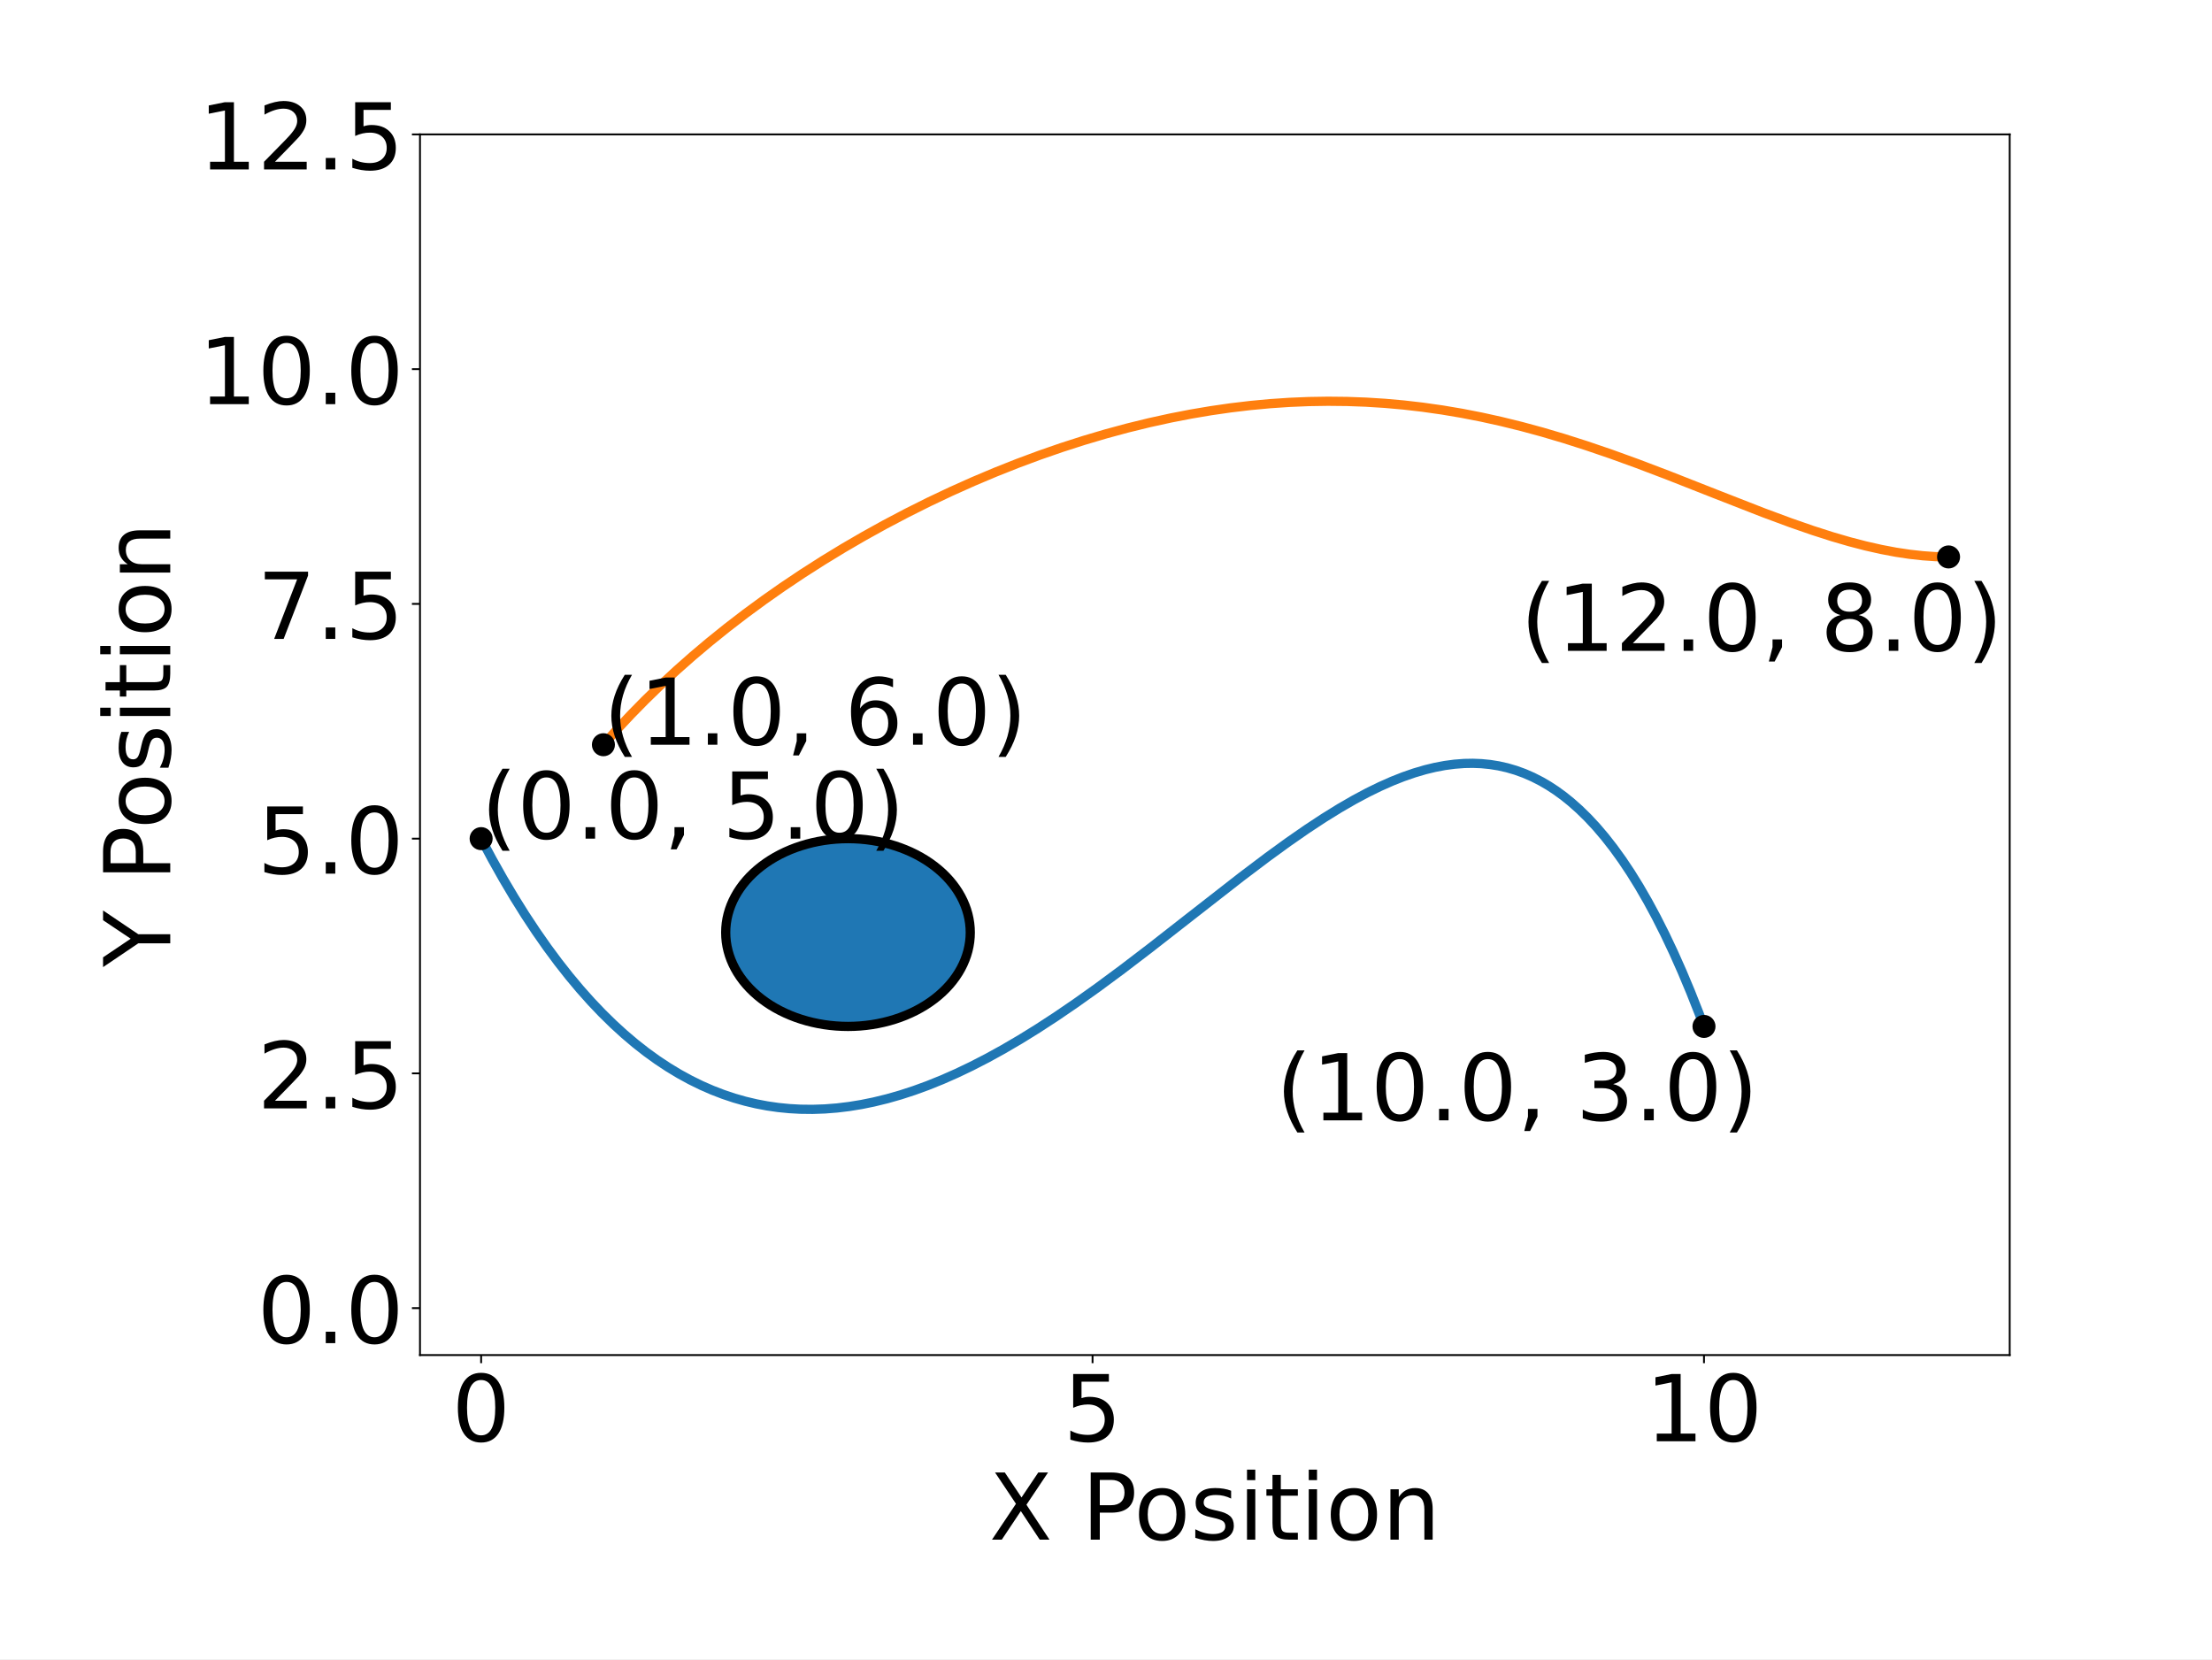
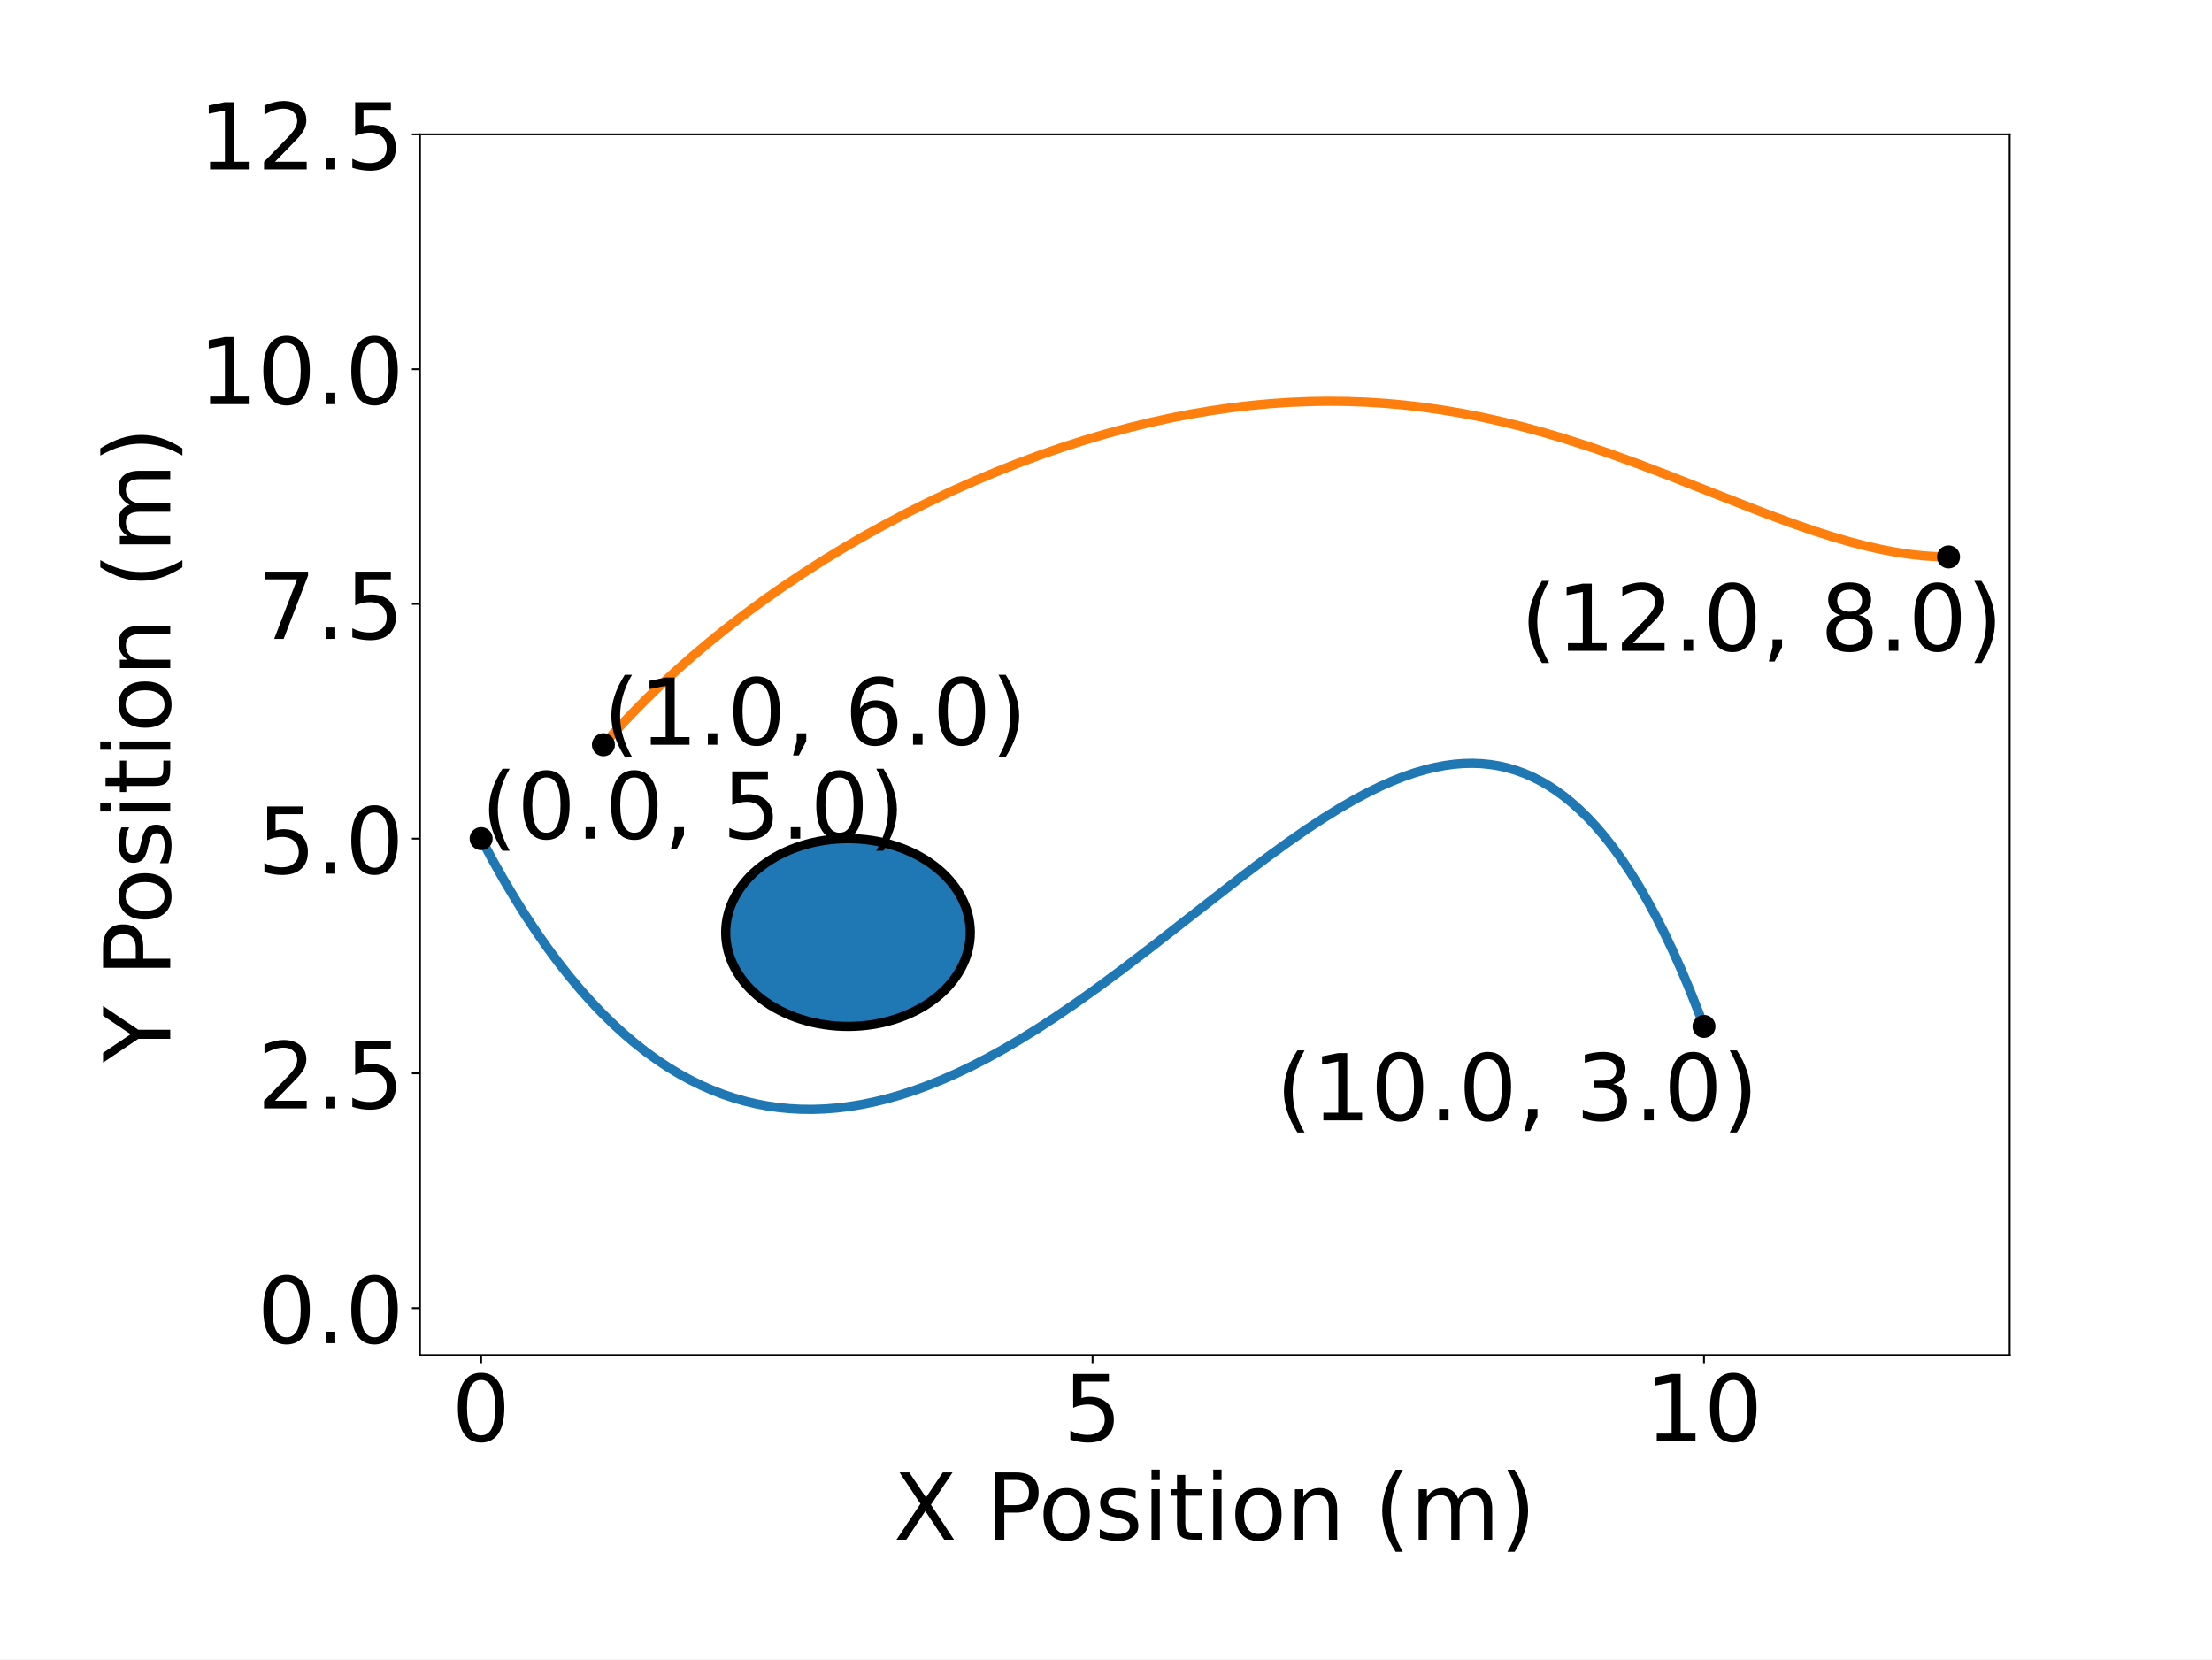
<svg xmlns="http://www.w3.org/2000/svg" xmlns:xlink="http://www.w3.org/1999/xlink" height="720pt" version="1.1" viewBox="0 0 959.976 720" width="959.976pt">
  <defs>
    <style type="text/css">
*{stroke-linecap:butt;stroke-linejoin:round;}
  </style>
  </defs>
  <g id="figure_1">
    <g id="patch_1">
      <path d="M 0 720  L 959.976 720  L 959.976 0  L 0 0  z " style="fill:#ffffff;" />
    </g>
    <g id="axes_1">
      <g id="patch_2">
        <path d="M 182.27 588.04  L 872.181 588.04  L 872.181 58.32  L 182.27 58.32  z " style="fill:#ffffff;" />
      </g>
      <g id="patch_3">
-         <path clip-path="url(#pf5a70a2941)" d="M 368.015 445.423  C 382.09 445.423 395.589 441.13 405.541 433.488  C 415.494 425.847 421.085 415.482 421.085 404.675  C 421.085 393.869 415.494 383.504 405.541 375.862  C 395.589 368.221 382.09 363.928 368.015 363.928  C 353.941 363.928 340.441 368.221 330.489 375.862  C 320.537 383.504 314.945 393.869 314.945 404.675  C 314.945 415.482 320.537 425.847 330.489 433.488  C 340.441 441.13 353.941 445.423 368.015 445.423  z " style="fill:#1f77b4;stroke:#000000;stroke-linejoin:miter;stroke-width:4;" />
+         <path clip-path="url(#p26ec7beb3c)" d="M 368.015 445.423  C 382.09 445.423 395.589 441.13 405.541 433.488  C 415.494 425.847 421.085 415.482 421.085 404.675  C 421.085 393.869 415.494 383.504 405.541 375.862  C 395.589 368.221 382.09 363.928 368.015 363.928  C 353.941 363.928 340.441 368.221 330.489 375.862  C 320.537 383.504 314.945 393.869 314.945 404.675  C 314.945 415.482 320.537 425.847 330.489 433.488  C 340.441 441.13 353.941 445.423 368.015 445.423  z " style="fill:#1f77b4;stroke:#000000;stroke-linejoin:miter;stroke-width:4;" />
      </g>
      <g id="matplotlib.axis_1">
        <g id="xtick_1">
          <g id="line2d_1">
            <defs>
-               <path d="M 0 0  L 0 3.5  " id="mf7a438a2d8" style="stroke:#000000;stroke-width:0.8;" />
-             </defs>
-             <g>
-               <use style="stroke:#000000;stroke-width:0.8;" x="208.805" xlink:href="#mf7a438a2d8" y="588.04" />
+               <path d="M 0 0  L 0 3.5  " id="m63b7b2482f" style="stroke:#000000;stroke-width:0.8;" />
+             </defs>
+             <g>
+               <use style="stroke:#000000;stroke-width:0.8;" x="208.805" xlink:href="#m63b7b2482f" y="588.04" />
            </g>
          </g>
          <g id="text_1">
            <defs>
              <path d="M 31.781 66.406  Q 24.172 66.406 20.328 58.906  Q 16.5 51.422 16.5 36.375  Q 16.5 21.391 20.328 13.891  Q 24.172 6.391 31.781 6.391  Q 39.453 6.391 43.281 13.891  Q 47.125 21.391 47.125 36.375  Q 47.125 51.422 43.281 58.906  Q 39.453 66.406 31.781 66.406  z M 31.781 74.219  Q 44.047 74.219 50.516 64.516  Q 56.984 54.828 56.984 36.375  Q 56.984 17.969 50.516 8.266  Q 44.047 -1.422 31.781 -1.422  Q 19.531 -1.422 13.062 8.266  Q 6.594 17.969 6.594 36.375  Q 6.594 54.828 13.062 64.516  Q 19.531 74.219 31.781 74.219  z " id="DejaVuSans-48" />
            </defs>
            <g transform="translate(196.08 625.4338)scale(0.4 -0.4)">
              <use xlink:href="#DejaVuSans-48" />
            </g>
          </g>
        </g>
        <g id="xtick_2">
          <g id="line2d_2">
            <g>
-               <use style="stroke:#000000;stroke-width:0.8;" x="474.155" xlink:href="#mf7a438a2d8" y="588.04" />
+               <use style="stroke:#000000;stroke-width:0.8;" x="474.155" xlink:href="#m63b7b2482f" y="588.04" />
            </g>
          </g>
          <g id="text_2">
            <defs>
              <path d="M 10.797 72.906  L 49.516 72.906  L 49.516 64.594  L 19.828 64.594  L 19.828 46.734  Q 21.969 47.469 24.109 47.828  Q 26.266 48.188 28.422 48.188  Q 40.625 48.188 47.75 41.5  Q 54.891 34.812 54.891 23.391  Q 54.891 11.625 47.562 5.094  Q 40.234 -1.422 26.906 -1.422  Q 22.312 -1.422 17.547 -0.641  Q 12.797 0.141 7.719 1.703  L 7.719 11.625  Q 12.109 9.234 16.797 8.062  Q 21.484 6.891 26.703 6.891  Q 35.156 6.891 40.078 11.328  Q 45.016 15.766 45.016 23.391  Q 45.016 31 40.078 35.438  Q 35.156 39.891 26.703 39.891  Q 22.75 39.891 18.812 39.016  Q 14.891 38.141 10.797 36.281  z " id="DejaVuSans-53" />
            </defs>
            <g transform="translate(461.4304 625.4338)scale(0.4 -0.4)">
              <use xlink:href="#DejaVuSans-53" />
            </g>
          </g>
        </g>
        <g id="xtick_3">
          <g id="line2d_3">
            <g>
-               <use style="stroke:#000000;stroke-width:0.8;" x="739.506" xlink:href="#mf7a438a2d8" y="588.04" />
+               <use style="stroke:#000000;stroke-width:0.8;" x="739.506" xlink:href="#m63b7b2482f" y="588.04" />
            </g>
          </g>
          <g id="text_3">
            <defs>
              <path d="M 12.406 8.297  L 28.516 8.297  L 28.516 63.922  L 10.984 60.406  L 10.984 69.391  L 28.422 72.906  L 38.281 72.906  L 38.281 8.297  L 54.391 8.297  L 54.391 0  L 12.406 0  z " id="DejaVuSans-49" />
            </defs>
            <g transform="translate(714.0558 625.4338)scale(0.4 -0.4)">
              <use xlink:href="#DejaVuSans-49" />
              <use x="63.623" xlink:href="#DejaVuSans-48" />
            </g>
          </g>
        </g>
        <g id="text_4">
          <defs>
            <path d="M 6.297 72.906  L 16.891 72.906  L 35.016 45.797  L 53.219 72.906  L 63.812 72.906  L 40.375 37.891  L 65.375 0  L 54.781 0  L 34.281 31  L 13.625 0  L 2.984 0  L 29 38.922  z " id="DejaVuSans-88" />
            <path id="DejaVuSans-32" />
            <path d="M 19.672 64.797  L 19.672 37.406  L 32.078 37.406  Q 38.969 37.406 42.719 40.969  Q 46.484 44.531 46.484 51.125  Q 46.484 57.672 42.719 61.234  Q 38.969 64.797 32.078 64.797  z M 9.812 72.906  L 32.078 72.906  Q 44.344 72.906 50.609 67.359  Q 56.891 61.812 56.891 51.125  Q 56.891 40.328 50.609 34.812  Q 44.344 29.297 32.078 29.297  L 19.672 29.297  L 19.672 0  L 9.812 0  z " id="DejaVuSans-80" />
            <path d="M 30.609 48.391  Q 23.391 48.391 19.188 42.75  Q 14.984 37.109 14.984 27.297  Q 14.984 17.484 19.156 11.844  Q 23.344 6.203 30.609 6.203  Q 37.797 6.203 41.984 11.859  Q 46.188 17.531 46.188 27.297  Q 46.188 37.016 41.984 42.703  Q 37.797 48.391 30.609 48.391  z M 30.609 56  Q 42.328 56 49.016 48.375  Q 55.719 40.766 55.719 27.297  Q 55.719 13.875 49.016 6.219  Q 42.328 -1.422 30.609 -1.422  Q 18.844 -1.422 12.172 6.219  Q 5.516 13.875 5.516 27.297  Q 5.516 40.766 12.172 48.375  Q 18.844 56 30.609 56  z " id="DejaVuSans-111" />
            <path d="M 44.281 53.078  L 44.281 44.578  Q 40.484 46.531 36.375 47.5  Q 32.281 48.484 27.875 48.484  Q 21.188 48.484 17.844 46.438  Q 14.5 44.391 14.5 40.281  Q 14.5 37.156 16.891 35.375  Q 19.281 33.594 26.516 31.984  L 29.594 31.297  Q 39.156 29.25 43.188 25.516  Q 47.219 21.781 47.219 15.094  Q 47.219 7.469 41.188 3.016  Q 35.156 -1.422 24.609 -1.422  Q 20.219 -1.422 15.453 -0.562  Q 10.688 0.297 5.422 2  L 5.422 11.281  Q 10.406 8.688 15.234 7.391  Q 20.062 6.109 24.812 6.109  Q 31.156 6.109 34.562 8.281  Q 37.984 10.453 37.984 14.406  Q 37.984 18.062 35.516 20.016  Q 33.062 21.969 24.703 23.781  L 21.578 24.516  Q 13.234 26.266 9.516 29.906  Q 5.812 33.547 5.812 39.891  Q 5.812 47.609 11.281 51.797  Q 16.75 56 26.812 56  Q 31.781 56 36.172 55.266  Q 40.578 54.547 44.281 53.078  z " id="DejaVuSans-115" />
            <path d="M 9.422 54.688  L 18.406 54.688  L 18.406 0  L 9.422 0  z M 9.422 75.984  L 18.406 75.984  L 18.406 64.594  L 9.422 64.594  z " id="DejaVuSans-105" />
            <path d="M 18.312 70.219  L 18.312 54.688  L 36.812 54.688  L 36.812 47.703  L 18.312 47.703  L 18.312 18.016  Q 18.312 11.328 20.141 9.422  Q 21.969 7.516 27.594 7.516  L 36.812 7.516  L 36.812 0  L 27.594 0  Q 17.188 0 13.234 3.875  Q 9.281 7.766 9.281 18.016  L 9.281 47.703  L 2.688 47.703  L 2.688 54.688  L 9.281 54.688  L 9.281 70.219  z " id="DejaVuSans-116" />
            <path d="M 54.891 33.016  L 54.891 0  L 45.906 0  L 45.906 32.719  Q 45.906 40.484 42.875 44.328  Q 39.844 48.188 33.797 48.188  Q 26.516 48.188 22.312 43.547  Q 18.109 38.922 18.109 30.906  L 18.109 0  L 9.078 0  L 9.078 54.688  L 18.109 54.688  L 18.109 46.188  Q 21.344 51.125 25.703 53.562  Q 30.078 56 35.797 56  Q 45.219 56 50.047 50.172  Q 54.891 44.344 54.891 33.016  z " id="DejaVuSans-110" />
+             <path d="M 31 75.875  Q 24.469 64.656 21.281 53.656  Q 18.109 42.672 18.109 31.391  Q 18.109 20.125 21.312 9.062  Q 24.516 -2 31 -13.188  L 23.188 -13.188  Q 15.875 -1.703 12.234 9.375  Q 8.594 20.453 8.594 31.391  Q 8.594 42.281 12.203 53.312  Q 15.828 64.359 23.188 75.875  z " id="DejaVuSans-40" />
+             <path d="M 52 44.188  Q 55.375 50.25 60.062 53.125  Q 64.75 56 71.094 56  Q 79.641 56 84.281 50.016  Q 88.922 44.047 88.922 33.016  L 88.922 0  L 79.891 0  L 79.891 32.719  Q 79.891 40.578 77.094 44.375  Q 74.312 48.188 68.609 48.188  Q 61.625 48.188 57.562 43.547  Q 53.516 38.922 53.516 30.906  L 53.516 0  L 44.484 0  L 44.484 32.719  Q 44.484 40.625 41.703 44.406  Q 38.922 48.188 33.109 48.188  Q 26.219 48.188 22.156 43.531  Q 18.109 38.875 18.109 30.906  L 18.109 0  L 9.078 0  L 9.078 54.688  L 18.109 54.688  L 18.109 46.188  Q 21.188 51.219 25.484 53.609  Q 29.781 56 35.688 56  Q 41.656 56 45.828 52.969  Q 50 49.953 52 44.188  z " id="DejaVuSans-109" />
+             <path d="M 8.016 75.875  L 15.828 75.875  Q 23.141 64.359 26.781 53.312  Q 30.422 42.281 30.422 31.391  Q 30.422 20.453 26.781 9.375  Q 23.141 -1.703 15.828 -13.188  L 8.016 -13.188  Q 14.5 -2 17.703 9.062  Q 20.906 20.125 20.906 31.391  Q 20.906 42.672 17.703 53.656  Q 14.5 64.656 8.016 75.875  z " id="DejaVuSans-41" />
          </defs>
-           <g transform="translate(429.313 668.1463)scale(0.4 -0.4)">
+           <g transform="translate(387.8693 668.1463)scale(0.4 -0.4)">
            <use xlink:href="#DejaVuSans-88" />
            <use x="68.506" xlink:href="#DejaVuSans-32" />
            <use x="100.293" xlink:href="#DejaVuSans-80" />
            <use x="156.971" xlink:href="#DejaVuSans-111" />
            <use x="218.152" xlink:href="#DejaVuSans-115" />
            <use x="270.252" xlink:href="#DejaVuSans-105" />
            <use x="298.035" xlink:href="#DejaVuSans-116" />
            <use x="337.244" xlink:href="#DejaVuSans-105" />
            <use x="365.027" xlink:href="#DejaVuSans-111" />
            <use x="426.209" xlink:href="#DejaVuSans-110" />
+             <use x="489.588" xlink:href="#DejaVuSans-32" />
+             <use x="521.375" xlink:href="#DejaVuSans-40" />
+             <use x="560.389" xlink:href="#DejaVuSans-109" />
+             <use x="657.801" xlink:href="#DejaVuSans-41" />
          </g>
        </g>
      </g>
      <g id="matplotlib.axis_2">
        <g id="ytick_1">
          <g id="line2d_4">
            <defs>
-               <path d="M 0 0  L -3.5 0  " id="mf987a0202f" style="stroke:#000000;stroke-width:0.8;" />
-             </defs>
-             <g>
-               <use style="stroke:#000000;stroke-width:0.8;" x="182.27" xlink:href="#mf987a0202f" y="567.666" />
+               <path d="M 0 0  L -3.5 0  " id="ma4721f16e6" style="stroke:#000000;stroke-width:0.8;" />
+             </defs>
+             <g>
+               <use style="stroke:#000000;stroke-width:0.8;" x="182.27" xlink:href="#ma4721f16e6" y="567.666" />
            </g>
          </g>
          <g id="text_5">
            <defs>
              <path d="M 10.688 12.406  L 21 12.406  L 21 0  L 10.688 0  z " id="DejaVuSans-46" />
            </defs>
            <g transform="translate(111.6575 582.863)scale(0.4 -0.4)">
              <use xlink:href="#DejaVuSans-48" />
              <use x="63.623" xlink:href="#DejaVuSans-46" />
              <use x="95.41" xlink:href="#DejaVuSans-48" />
            </g>
          </g>
        </g>
        <g id="ytick_2">
          <g id="line2d_5">
            <g>
-               <use style="stroke:#000000;stroke-width:0.8;" x="182.27" xlink:href="#mf987a0202f" y="465.797" />
+               <use style="stroke:#000000;stroke-width:0.8;" x="182.27" xlink:href="#ma4721f16e6" y="465.797" />
            </g>
          </g>
          <g id="text_6">
            <defs>
              <path d="M 19.188 8.297  L 53.609 8.297  L 53.609 0  L 7.328 0  L 7.328 8.297  Q 12.938 14.109 22.625 23.891  Q 32.328 33.688 34.812 36.531  Q 39.547 41.844 41.422 45.531  Q 43.312 49.219 43.312 52.781  Q 43.312 58.594 39.234 62.25  Q 35.156 65.922 28.609 65.922  Q 23.969 65.922 18.812 64.312  Q 13.672 62.703 7.812 59.422  L 7.812 69.391  Q 13.766 71.781 18.938 73  Q 24.125 74.219 28.422 74.219  Q 39.75 74.219 46.484 68.547  Q 53.219 62.891 53.219 53.422  Q 53.219 48.922 51.531 44.891  Q 49.859 40.875 45.406 35.406  Q 44.188 33.984 37.641 27.219  Q 31.109 20.453 19.188 8.297  z " id="DejaVuSans-50" />
            </defs>
            <g transform="translate(111.6575 480.9938)scale(0.4 -0.4)">
              <use xlink:href="#DejaVuSans-50" />
              <use x="63.623" xlink:href="#DejaVuSans-46" />
              <use x="95.41" xlink:href="#DejaVuSans-53" />
            </g>
          </g>
        </g>
        <g id="ytick_3">
          <g id="line2d_6">
            <g>
-               <use style="stroke:#000000;stroke-width:0.8;" x="182.27" xlink:href="#mf987a0202f" y="363.928" />
+               <use style="stroke:#000000;stroke-width:0.8;" x="182.27" xlink:href="#ma4721f16e6" y="363.928" />
            </g>
          </g>
          <g id="text_7">
            <g transform="translate(111.6575 379.1246)scale(0.4 -0.4)">
              <use xlink:href="#DejaVuSans-53" />
              <use x="63.623" xlink:href="#DejaVuSans-46" />
              <use x="95.41" xlink:href="#DejaVuSans-48" />
            </g>
          </g>
        </g>
        <g id="ytick_4">
          <g id="line2d_7">
            <g>
-               <use style="stroke:#000000;stroke-width:0.8;" x="182.27" xlink:href="#mf987a0202f" y="262.058" />
+               <use style="stroke:#000000;stroke-width:0.8;" x="182.27" xlink:href="#ma4721f16e6" y="262.058" />
            </g>
          </g>
          <g id="text_8">
            <defs>
              <path d="M 8.203 72.906  L 55.078 72.906  L 55.078 68.703  L 28.609 0  L 18.312 0  L 43.219 64.594  L 8.203 64.594  z " id="DejaVuSans-55" />
            </defs>
            <g transform="translate(111.6575 277.2553)scale(0.4 -0.4)">
              <use xlink:href="#DejaVuSans-55" />
              <use x="63.623" xlink:href="#DejaVuSans-46" />
              <use x="95.41" xlink:href="#DejaVuSans-53" />
            </g>
          </g>
        </g>
        <g id="ytick_5">
          <g id="line2d_8">
            <g>
-               <use style="stroke:#000000;stroke-width:0.8;" x="182.27" xlink:href="#mf987a0202f" y="160.189" />
+               <use style="stroke:#000000;stroke-width:0.8;" x="182.27" xlink:href="#ma4721f16e6" y="160.189" />
            </g>
          </g>
          <g id="text_9">
            <g transform="translate(86.2075 175.3861)scale(0.4 -0.4)">
              <use xlink:href="#DejaVuSans-49" />
              <use x="63.623" xlink:href="#DejaVuSans-48" />
              <use x="127.246" xlink:href="#DejaVuSans-46" />
              <use x="159.033" xlink:href="#DejaVuSans-48" />
            </g>
          </g>
        </g>
        <g id="ytick_6">
          <g id="line2d_9">
            <g>
-               <use style="stroke:#000000;stroke-width:0.8;" x="182.27" xlink:href="#mf987a0202f" y="58.32" />
+               <use style="stroke:#000000;stroke-width:0.8;" x="182.27" xlink:href="#ma4721f16e6" y="58.32" />
            </g>
          </g>
          <g id="text_10">
            <g transform="translate(86.2075 73.51687)scale(0.4 -0.4)">
              <use xlink:href="#DejaVuSans-49" />
              <use x="63.623" xlink:href="#DejaVuSans-50" />
              <use x="127.246" xlink:href="#DejaVuSans-46" />
              <use x="159.033" xlink:href="#DejaVuSans-53" />
            </g>
          </g>
        </g>
        <g id="text_11">
          <defs>
            <path d="M -0.203 72.906  L 10.406 72.906  L 30.609 42.922  L 50.688 72.906  L 61.281 72.906  L 35.5 34.719  L 35.5 0  L 25.594 0  L 25.594 34.719  z " id="DejaVuSans-89" />
          </defs>
-           <g transform="translate(73.88875 419.6081)rotate(-90)scale(0.4 -0.4)">
+           <g transform="translate(73.88875 461.0519)rotate(-90)scale(0.4 -0.4)">
            <use xlink:href="#DejaVuSans-89" />
            <use x="61.084" xlink:href="#DejaVuSans-32" />
            <use x="92.871" xlink:href="#DejaVuSans-80" />
            <use x="149.549" xlink:href="#DejaVuSans-111" />
            <use x="210.73" xlink:href="#DejaVuSans-115" />
            <use x="262.83" xlink:href="#DejaVuSans-105" />
            <use x="290.613" xlink:href="#DejaVuSans-116" />
            <use x="329.822" xlink:href="#DejaVuSans-105" />
            <use x="357.605" xlink:href="#DejaVuSans-111" />
            <use x="418.787" xlink:href="#DejaVuSans-110" />
+             <use x="482.166" xlink:href="#DejaVuSans-32" />
+             <use x="513.953" xlink:href="#DejaVuSans-40" />
+             <use x="552.967" xlink:href="#DejaVuSans-109" />
+             <use x="650.379" xlink:href="#DejaVuSans-41" />
          </g>
        </g>
      </g>
      <g id="line2d_10">
-         <path clip-path="url(#pf5a70a2941)" d="M 208.805 363.928  L 213.581 372.867  L 218.358 381.359  L 223.134 389.416  L 227.91 397.051  L 232.687 404.278  L 237.463 411.108  L 242.239 417.553  L 247.015 423.625  L 251.792 429.334  L 256.568 434.692  L 261.344 439.708  L 266.121 444.393  L 270.897 448.755  L 275.673 452.804  L 280.45 456.549  L 285.226 459.999  L 290.002 463.161  L 294.779 466.044  L 299.555 468.656  L 304.331 471.003  L 309.107 473.093  L 313.884 474.933  L 318.66 476.53  L 323.436 477.89  L 328.213 479.02  L 332.989 479.925  L 337.765 480.611  L 342.542 481.085  L 347.318 481.352  L 352.625 481.412  L 357.932 481.23  L 363.239 480.814  L 368.546 480.17  L 373.853 479.306  L 379.16 478.227  L 384.998 476.802  L 390.835 475.135  L 396.673 473.234  L 402.511 471.108  L 408.879 468.543  L 415.248 465.731  L 421.616 462.685  L 428.515 459.134  L 435.414 455.334  L 442.844 450.984  L 450.274 446.383  L 458.234 441.199  L 466.726 435.407  L 476.278 428.608  L 486.892 420.76  L 499.098 411.443  L 516.611 397.76  L 538.901 380.379  L 550.046 371.967  L 559.068 365.412  L 567.028 359.883  L 574.458 354.988  L 581.357 350.716  L 587.725 347.041  L 593.563 343.927  L 598.87 341.331  L 604.177 338.98  L 608.953 337.092  L 613.73 335.435  L 618.506 334.028  L 622.752 333  L 626.997 332.195  L 631.243 331.626  L 635.488 331.306  L 639.203 331.241  L 642.918 331.386  L 646.633 331.751  L 650.348 332.346  L 654.063 333.181  L 657.778 334.267  L 661.493 335.613  L 665.208 337.23  L 668.923 339.13  L 672.107 340.991  L 675.291 343.076  L 678.475 345.391  L 681.659 347.944  L 685.374 351.233  L 689.089 354.869  L 692.804 358.864  L 696.519 363.232  L 700.234 367.984  L 703.949 373.135  L 707.664 378.699  L 711.379 384.69  L 715.094 391.121  L 718.808 398.008  L 722.523 405.366  L 726.238 413.209  L 729.953 421.553  L 733.668 430.415  L 737.383 439.809  L 739.506 445.423  L 739.506 445.423  " style="fill:none;stroke:#1f77b4;stroke-linecap:square;stroke-width:4;" />
+         <path clip-path="url(#p26ec7beb3c)" d="M 208.805 363.928  L 213.581 372.867  L 218.358 381.359  L 223.134 389.416  L 227.91 397.051  L 232.687 404.278  L 237.463 411.108  L 242.239 417.553  L 247.015 423.625  L 251.792 429.334  L 256.568 434.692  L 261.344 439.708  L 266.121 444.393  L 270.897 448.755  L 275.673 452.804  L 280.45 456.549  L 285.226 459.999  L 290.002 463.161  L 294.779 466.044  L 299.555 468.656  L 304.331 471.003  L 309.107 473.093  L 313.884 474.933  L 318.66 476.53  L 323.436 477.89  L 328.213 479.02  L 332.989 479.925  L 337.765 480.611  L 342.542 481.085  L 347.318 481.352  L 352.625 481.412  L 357.932 481.23  L 363.239 480.814  L 368.546 480.17  L 373.853 479.306  L 379.16 478.227  L 384.998 476.802  L 390.835 475.135  L 396.673 473.234  L 402.511 471.108  L 408.879 468.543  L 415.248 465.731  L 421.616 462.685  L 428.515 459.134  L 435.414 455.334  L 442.844 450.984  L 450.274 446.383  L 458.234 441.199  L 466.726 435.407  L 476.278 428.608  L 486.892 420.76  L 499.098 411.443  L 516.611 397.76  L 538.901 380.379  L 550.046 371.967  L 559.068 365.412  L 567.028 359.883  L 574.458 354.988  L 581.357 350.716  L 587.725 347.041  L 593.563 343.927  L 598.87 341.331  L 604.177 338.98  L 608.953 337.092  L 613.73 335.435  L 618.506 334.028  L 622.752 333  L 626.997 332.195  L 631.243 331.626  L 635.488 331.306  L 639.203 331.241  L 642.918 331.386  L 646.633 331.751  L 650.348 332.346  L 654.063 333.181  L 657.778 334.267  L 661.493 335.613  L 665.208 337.23  L 668.923 339.13  L 672.107 340.991  L 675.291 343.076  L 678.475 345.391  L 681.659 347.944  L 685.374 351.233  L 689.089 354.869  L 692.804 358.864  L 696.519 363.232  L 700.234 367.984  L 703.949 373.135  L 707.664 378.699  L 711.379 384.69  L 715.094 391.121  L 718.808 398.008  L 722.523 405.366  L 726.238 413.209  L 729.953 421.553  L 733.668 430.415  L 737.383 439.809  L 739.506 445.423  L 739.506 445.423  " style="fill:none;stroke:#1f77b4;stroke-linecap:square;stroke-width:4;" />
      </g>
      <g id="line2d_11">
-         <path clip-path="url(#pf5a70a2941)" d="M 261.875 323.18  L 267.776 316.554  L 273.796 310.119  L 279.929 303.87  L 286.738 297.256  L 293.661 290.85  L 300.689 284.645  L 307.813 278.636  L 315.629 272.34  L 323.537 266.263  L 331.527 260.397  L 339.589 254.74  L 348.342 248.876  L 357.157 243.244  L 366.024 237.84  L 374.933 232.662  L 383.877 227.706  L 393.486 222.642  L 403.114 217.828  L 412.752 213.265  L 422.391 208.952  L 432.023 204.887  L 441.641 201.071  L 451.239 197.505  L 460.81 194.188  L 470.349 191.123  L 479.852 188.309  L 489.313 185.747  L 498.73 183.439  L 508.098 181.385  L 516.795 179.698  L 525.446 178.234  L 534.049 176.993  L 542.602 175.975  L 551.104 175.18  L 559.555 174.608  L 567.955 174.256  L 576.302 174.125  L 584.598 174.212  L 592.841 174.515  L 601.034 175.031  L 609.176 175.757  L 617.269 176.688  L 625.886 177.909  L 634.449 179.354  L 642.96 181.014  L 651.42 182.883  L 660.392 185.092  L 669.311 187.513  L 678.733 190.299  L 688.653 193.466  L 699.066 197.022  L 710.512 201.165  L 724.06 206.315  L 744.52 214.37  L 765.389 222.522  L 777.12 226.869  L 786.701 230.195  L 795.209 232.921  L 802.649 235.086  L 809.553 236.882  L 816.455 238.441  L 822.825 239.644  L 828.663 240.524  L 834.501 241.172  L 839.808 241.54  L 845.115 241.683  L 845.646 241.685  L 845.646 241.685  " style="fill:none;stroke:#ff7f0e;stroke-linecap:square;stroke-width:4;" />
+         <path clip-path="url(#p26ec7beb3c)" d="M 261.875 323.18  L 267.776 316.554  L 273.796 310.119  L 279.929 303.87  L 286.738 297.256  L 293.661 290.85  L 300.689 284.645  L 307.813 278.636  L 315.629 272.34  L 323.537 266.263  L 331.527 260.397  L 339.589 254.74  L 348.342 248.876  L 357.157 243.244  L 366.024 237.84  L 374.933 232.662  L 383.877 227.706  L 393.486 222.642  L 403.114 217.828  L 412.752 213.265  L 422.391 208.952  L 432.023 204.887  L 441.641 201.071  L 451.239 197.505  L 460.81 194.188  L 470.349 191.123  L 479.852 188.309  L 489.313 185.747  L 498.73 183.439  L 508.098 181.385  L 516.795 179.698  L 525.446 178.234  L 534.049 176.993  L 542.602 175.975  L 551.104 175.18  L 559.555 174.608  L 567.955 174.256  L 576.302 174.125  L 584.598 174.212  L 592.841 174.515  L 601.034 175.031  L 609.176 175.757  L 617.269 176.688  L 625.886 177.909  L 634.449 179.354  L 642.96 181.014  L 651.42 182.883  L 660.392 185.092  L 669.311 187.513  L 678.733 190.299  L 688.653 193.466  L 699.066 197.022  L 710.512 201.165  L 724.06 206.315  L 744.52 214.37  L 765.389 222.522  L 777.12 226.869  L 786.701 230.195  L 795.209 232.921  L 802.649 235.086  L 809.553 236.882  L 816.455 238.441  L 822.825 239.644  L 828.663 240.524  L 834.501 241.172  L 839.808 241.54  L 845.115 241.683  L 845.646 241.685  L 845.646 241.685  " style="fill:none;stroke:#ff7f0e;stroke-linecap:square;stroke-width:4;" />
      </g>
      <g id="line2d_12">
        <defs>
-           <path d="M 0 4.5  C 1.193 4.5 2.338 4.026 3.182 3.182  C 4.026 2.338 4.5 1.193 4.5 0  C 4.5 -1.193 4.026 -2.338 3.182 -3.182  C 2.338 -4.026 1.193 -4.5 0 -4.5  C -1.193 -4.5 -2.338 -4.026 -3.182 -3.182  C -4.026 -2.338 -4.5 -1.193 -4.5 0  C -4.5 1.193 -4.026 2.338 -3.182 3.182  C -2.338 4.026 -1.193 4.5 0 4.5  z " id="mb4c2961c4e" style="stroke:#000000;" />
-         </defs>
-         <g clip-path="url(#pf5a70a2941)">
-           <use style="stroke:#000000;" x="208.805" xlink:href="#mb4c2961c4e" y="363.928" />
+           <path d="M 0 4.5  C 1.193 4.5 2.338 4.026 3.182 3.182  C 4.026 2.338 4.5 1.193 4.5 0  C 4.5 -1.193 4.026 -2.338 3.182 -3.182  C 2.338 -4.026 1.193 -4.5 0 -4.5  C -1.193 -4.5 -2.338 -4.026 -3.182 -3.182  C -4.026 -2.338 -4.5 -1.193 -4.5 0  C -4.5 1.193 -4.026 2.338 -3.182 3.182  C -2.338 4.026 -1.193 4.5 0 4.5  z " id="m08681f19b3" style="stroke:#000000;" />
+         </defs>
+         <g clip-path="url(#p26ec7beb3c)">
+           <use style="stroke:#000000;" x="208.805" xlink:href="#m08681f19b3" y="363.928" />
        </g>
      </g>
      <g id="line2d_13">
-         <g clip-path="url(#pf5a70a2941)">
-           <use style="stroke:#000000;" x="739.506" xlink:href="#mb4c2961c4e" y="445.423" />
+         <g clip-path="url(#p26ec7beb3c)">
+           <use style="stroke:#000000;" x="739.506" xlink:href="#m08681f19b3" y="445.423" />
        </g>
      </g>
      <g id="line2d_14">
-         <g clip-path="url(#pf5a70a2941)">
-           <use style="stroke:#000000;" x="261.875" xlink:href="#mb4c2961c4e" y="323.18" />
+         <g clip-path="url(#p26ec7beb3c)">
+           <use style="stroke:#000000;" x="261.875" xlink:href="#m08681f19b3" y="323.18" />
        </g>
      </g>
      <g id="line2d_15">
-         <g clip-path="url(#pf5a70a2941)">
-           <use style="stroke:#000000;" x="845.646" xlink:href="#mb4c2961c4e" y="241.685" />
+         <g clip-path="url(#p26ec7beb3c)">
+           <use style="stroke:#000000;" x="845.646" xlink:href="#m08681f19b3" y="241.685" />
        </g>
      </g>
      <g id="patch_4">
        <path d="M 182.27 588.04  L 182.27 58.32  " style="fill:none;stroke:#000000;stroke-linecap:square;stroke-linejoin:miter;stroke-width:0.8;" />
      </g>
      <g id="patch_5">
        <path d="M 872.181 588.04  L 872.181 58.32  " style="fill:none;stroke:#000000;stroke-linecap:square;stroke-linejoin:miter;stroke-width:0.8;" />
      </g>
      <g id="patch_6">
        <path d="M 182.27 588.04  L 872.181 588.04  " style="fill:none;stroke:#000000;stroke-linecap:square;stroke-linejoin:miter;stroke-width:0.8;" />
      </g>
      <g id="patch_7">
        <path d="M 182.27 58.32  L 872.181 58.32  " style="fill:none;stroke:#000000;stroke-linecap:square;stroke-linejoin:miter;stroke-width:0.8;" />
      </g>
      <g id="text_12">
        <defs>
-           <path d="M 31 75.875  Q 24.469 64.656 21.281 53.656  Q 18.109 42.672 18.109 31.391  Q 18.109 20.125 21.312 9.062  Q 24.516 -2 31 -13.188  L 23.188 -13.188  Q 15.875 -1.703 12.234 9.375  Q 8.594 20.453 8.594 31.391  Q 8.594 42.281 12.203 53.312  Q 15.828 64.359 23.188 75.875  z " id="DejaVuSans-40" />
          <path d="M 11.719 12.406  L 22.016 12.406  L 22.016 4  L 14.016 -11.625  L 7.719 -11.625  L 11.719 4  z " id="DejaVuSans-44" />
-           <path d="M 8.016 75.875  L 15.828 75.875  Q 23.141 64.359 26.781 53.312  Q 30.422 42.281 30.422 31.391  Q 30.422 20.453 26.781 9.375  Q 23.141 -1.703 15.828 -13.188  L 8.016 -13.188  Q 14.5 -2 17.703 9.062  Q 20.906 20.125 20.906 31.391  Q 20.906 42.672 17.703 53.656  Q 14.5 64.656 8.016 75.875  z " id="DejaVuSans-41" />
        </defs>
        <g transform="translate(208.805 363.9277)scale(0.4 -0.4)">
          <use xlink:href="#DejaVuSans-40" />
          <use x="39.014" xlink:href="#DejaVuSans-48" />
          <use x="102.637" xlink:href="#DejaVuSans-46" />
          <use x="134.424" xlink:href="#DejaVuSans-48" />
          <use x="198.047" xlink:href="#DejaVuSans-44" />
          <use x="229.834" xlink:href="#DejaVuSans-32" />
          <use x="261.621" xlink:href="#DejaVuSans-53" />
          <use x="325.244" xlink:href="#DejaVuSans-46" />
          <use x="357.031" xlink:href="#DejaVuSans-48" />
          <use x="420.654" xlink:href="#DejaVuSans-41" />
        </g>
      </g>
      <g id="text_13">
        <defs>
          <path d="M 40.578 39.312  Q 47.656 37.797 51.625 33  Q 55.609 28.219 55.609 21.188  Q 55.609 10.406 48.188 4.484  Q 40.766 -1.422 27.094 -1.422  Q 22.516 -1.422 17.656 -0.516  Q 12.797 0.391 7.625 2.203  L 7.625 11.719  Q 11.719 9.328 16.594 8.109  Q 21.484 6.891 26.812 6.891  Q 36.078 6.891 40.938 10.547  Q 45.797 14.203 45.797 21.188  Q 45.797 27.641 41.281 31.266  Q 36.766 34.906 28.719 34.906  L 20.219 34.906  L 20.219 43.016  L 29.109 43.016  Q 36.375 43.016 40.234 45.922  Q 44.094 48.828 44.094 54.297  Q 44.094 59.906 40.109 62.906  Q 36.141 65.922 28.719 65.922  Q 24.656 65.922 20.016 65.031  Q 15.375 64.156 9.812 62.312  L 9.812 71.094  Q 15.438 72.656 20.344 73.438  Q 25.25 74.219 29.594 74.219  Q 40.828 74.219 47.359 69.109  Q 53.906 64.016 53.906 55.328  Q 53.906 49.266 50.438 45.094  Q 46.969 40.922 40.578 39.312  z " id="DejaVuSans-51" />
        </defs>
        <g transform="translate(553.7605 486.1708)scale(0.4 -0.4)">
          <use xlink:href="#DejaVuSans-40" />
          <use x="39.014" xlink:href="#DejaVuSans-49" />
          <use x="102.637" xlink:href="#DejaVuSans-48" />
          <use x="166.26" xlink:href="#DejaVuSans-46" />
          <use x="198.047" xlink:href="#DejaVuSans-48" />
          <use x="261.67" xlink:href="#DejaVuSans-44" />
          <use x="293.457" xlink:href="#DejaVuSans-32" />
          <use x="325.244" xlink:href="#DejaVuSans-51" />
          <use x="388.867" xlink:href="#DejaVuSans-46" />
          <use x="420.654" xlink:href="#DejaVuSans-48" />
          <use x="484.277" xlink:href="#DejaVuSans-41" />
        </g>
      </g>
      <g id="text_14">
        <defs>
          <path d="M 33.016 40.375  Q 26.375 40.375 22.484 35.828  Q 18.609 31.297 18.609 23.391  Q 18.609 15.531 22.484 10.953  Q 26.375 6.391 33.016 6.391  Q 39.656 6.391 43.531 10.953  Q 47.406 15.531 47.406 23.391  Q 47.406 31.297 43.531 35.828  Q 39.656 40.375 33.016 40.375  z M 52.594 71.297  L 52.594 62.312  Q 48.875 64.062 45.094 64.984  Q 41.312 65.922 37.594 65.922  Q 27.828 65.922 22.672 59.328  Q 17.531 52.734 16.797 39.406  Q 19.672 43.656 24.016 45.922  Q 28.375 48.188 33.594 48.188  Q 44.578 48.188 50.953 41.516  Q 57.328 34.859 57.328 23.391  Q 57.328 12.156 50.688 5.359  Q 44.047 -1.422 33.016 -1.422  Q 20.359 -1.422 13.672 8.266  Q 6.984 17.969 6.984 36.375  Q 6.984 53.656 15.188 63.938  Q 23.391 74.219 37.203 74.219  Q 40.922 74.219 44.703 73.484  Q 48.484 72.75 52.594 71.297  z " id="DejaVuSans-54" />
        </defs>
        <g transform="translate(261.8751 323.18)scale(0.4 -0.4)">
          <use xlink:href="#DejaVuSans-40" />
          <use x="39.014" xlink:href="#DejaVuSans-49" />
          <use x="102.637" xlink:href="#DejaVuSans-46" />
          <use x="134.424" xlink:href="#DejaVuSans-48" />
          <use x="198.047" xlink:href="#DejaVuSans-44" />
          <use x="229.834" xlink:href="#DejaVuSans-32" />
          <use x="261.621" xlink:href="#DejaVuSans-54" />
          <use x="325.244" xlink:href="#DejaVuSans-46" />
          <use x="357.031" xlink:href="#DejaVuSans-48" />
          <use x="420.654" xlink:href="#DejaVuSans-41" />
        </g>
      </g>
      <g id="text_15">
        <defs>
          <path d="M 31.781 34.625  Q 24.75 34.625 20.719 30.859  Q 16.703 27.094 16.703 20.516  Q 16.703 13.922 20.719 10.156  Q 24.75 6.391 31.781 6.391  Q 38.812 6.391 42.859 10.172  Q 46.922 13.969 46.922 20.516  Q 46.922 27.094 42.891 30.859  Q 38.875 34.625 31.781 34.625  z M 21.922 38.812  Q 15.578 40.375 12.031 44.719  Q 8.5 49.078 8.5 55.328  Q 8.5 64.062 14.719 69.141  Q 20.953 74.219 31.781 74.219  Q 42.672 74.219 48.875 69.141  Q 55.078 64.062 55.078 55.328  Q 55.078 49.078 51.531 44.719  Q 48 40.375 41.703 38.812  Q 48.828 37.156 52.797 32.312  Q 56.781 27.484 56.781 20.516  Q 56.781 9.906 50.312 4.234  Q 43.844 -1.422 31.781 -1.422  Q 19.734 -1.422 13.25 4.234  Q 6.781 9.906 6.781 20.516  Q 6.781 27.484 10.781 32.312  Q 14.797 37.156 21.922 38.812  z M 18.312 54.391  Q 18.312 48.734 21.844 45.562  Q 25.391 42.391 31.781 42.391  Q 38.141 42.391 41.719 45.562  Q 45.312 48.734 45.312 54.391  Q 45.312 60.062 41.719 63.234  Q 38.141 66.406 31.781 66.406  Q 25.391 66.406 21.844 63.234  Q 18.312 60.062 18.312 54.391  z " id="DejaVuSans-56" />
        </defs>
        <g transform="translate(659.9007 282.4323)scale(0.4 -0.4)">
          <use xlink:href="#DejaVuSans-40" />
          <use x="39.014" xlink:href="#DejaVuSans-49" />
          <use x="102.637" xlink:href="#DejaVuSans-50" />
          <use x="166.26" xlink:href="#DejaVuSans-46" />
          <use x="198.047" xlink:href="#DejaVuSans-48" />
          <use x="261.67" xlink:href="#DejaVuSans-44" />
          <use x="293.457" xlink:href="#DejaVuSans-32" />
          <use x="325.244" xlink:href="#DejaVuSans-56" />
          <use x="388.867" xlink:href="#DejaVuSans-46" />
          <use x="420.654" xlink:href="#DejaVuSans-48" />
          <use x="484.277" xlink:href="#DejaVuSans-41" />
        </g>
      </g>
    </g>
  </g>
  <defs>
-     <clipPath id="pf5a70a2941">
+     <clipPath id="p26ec7beb3c">
      <rect height="529.72" width="689.911" x="182.27" y="58.32" />
    </clipPath>
  </defs>
</svg>
